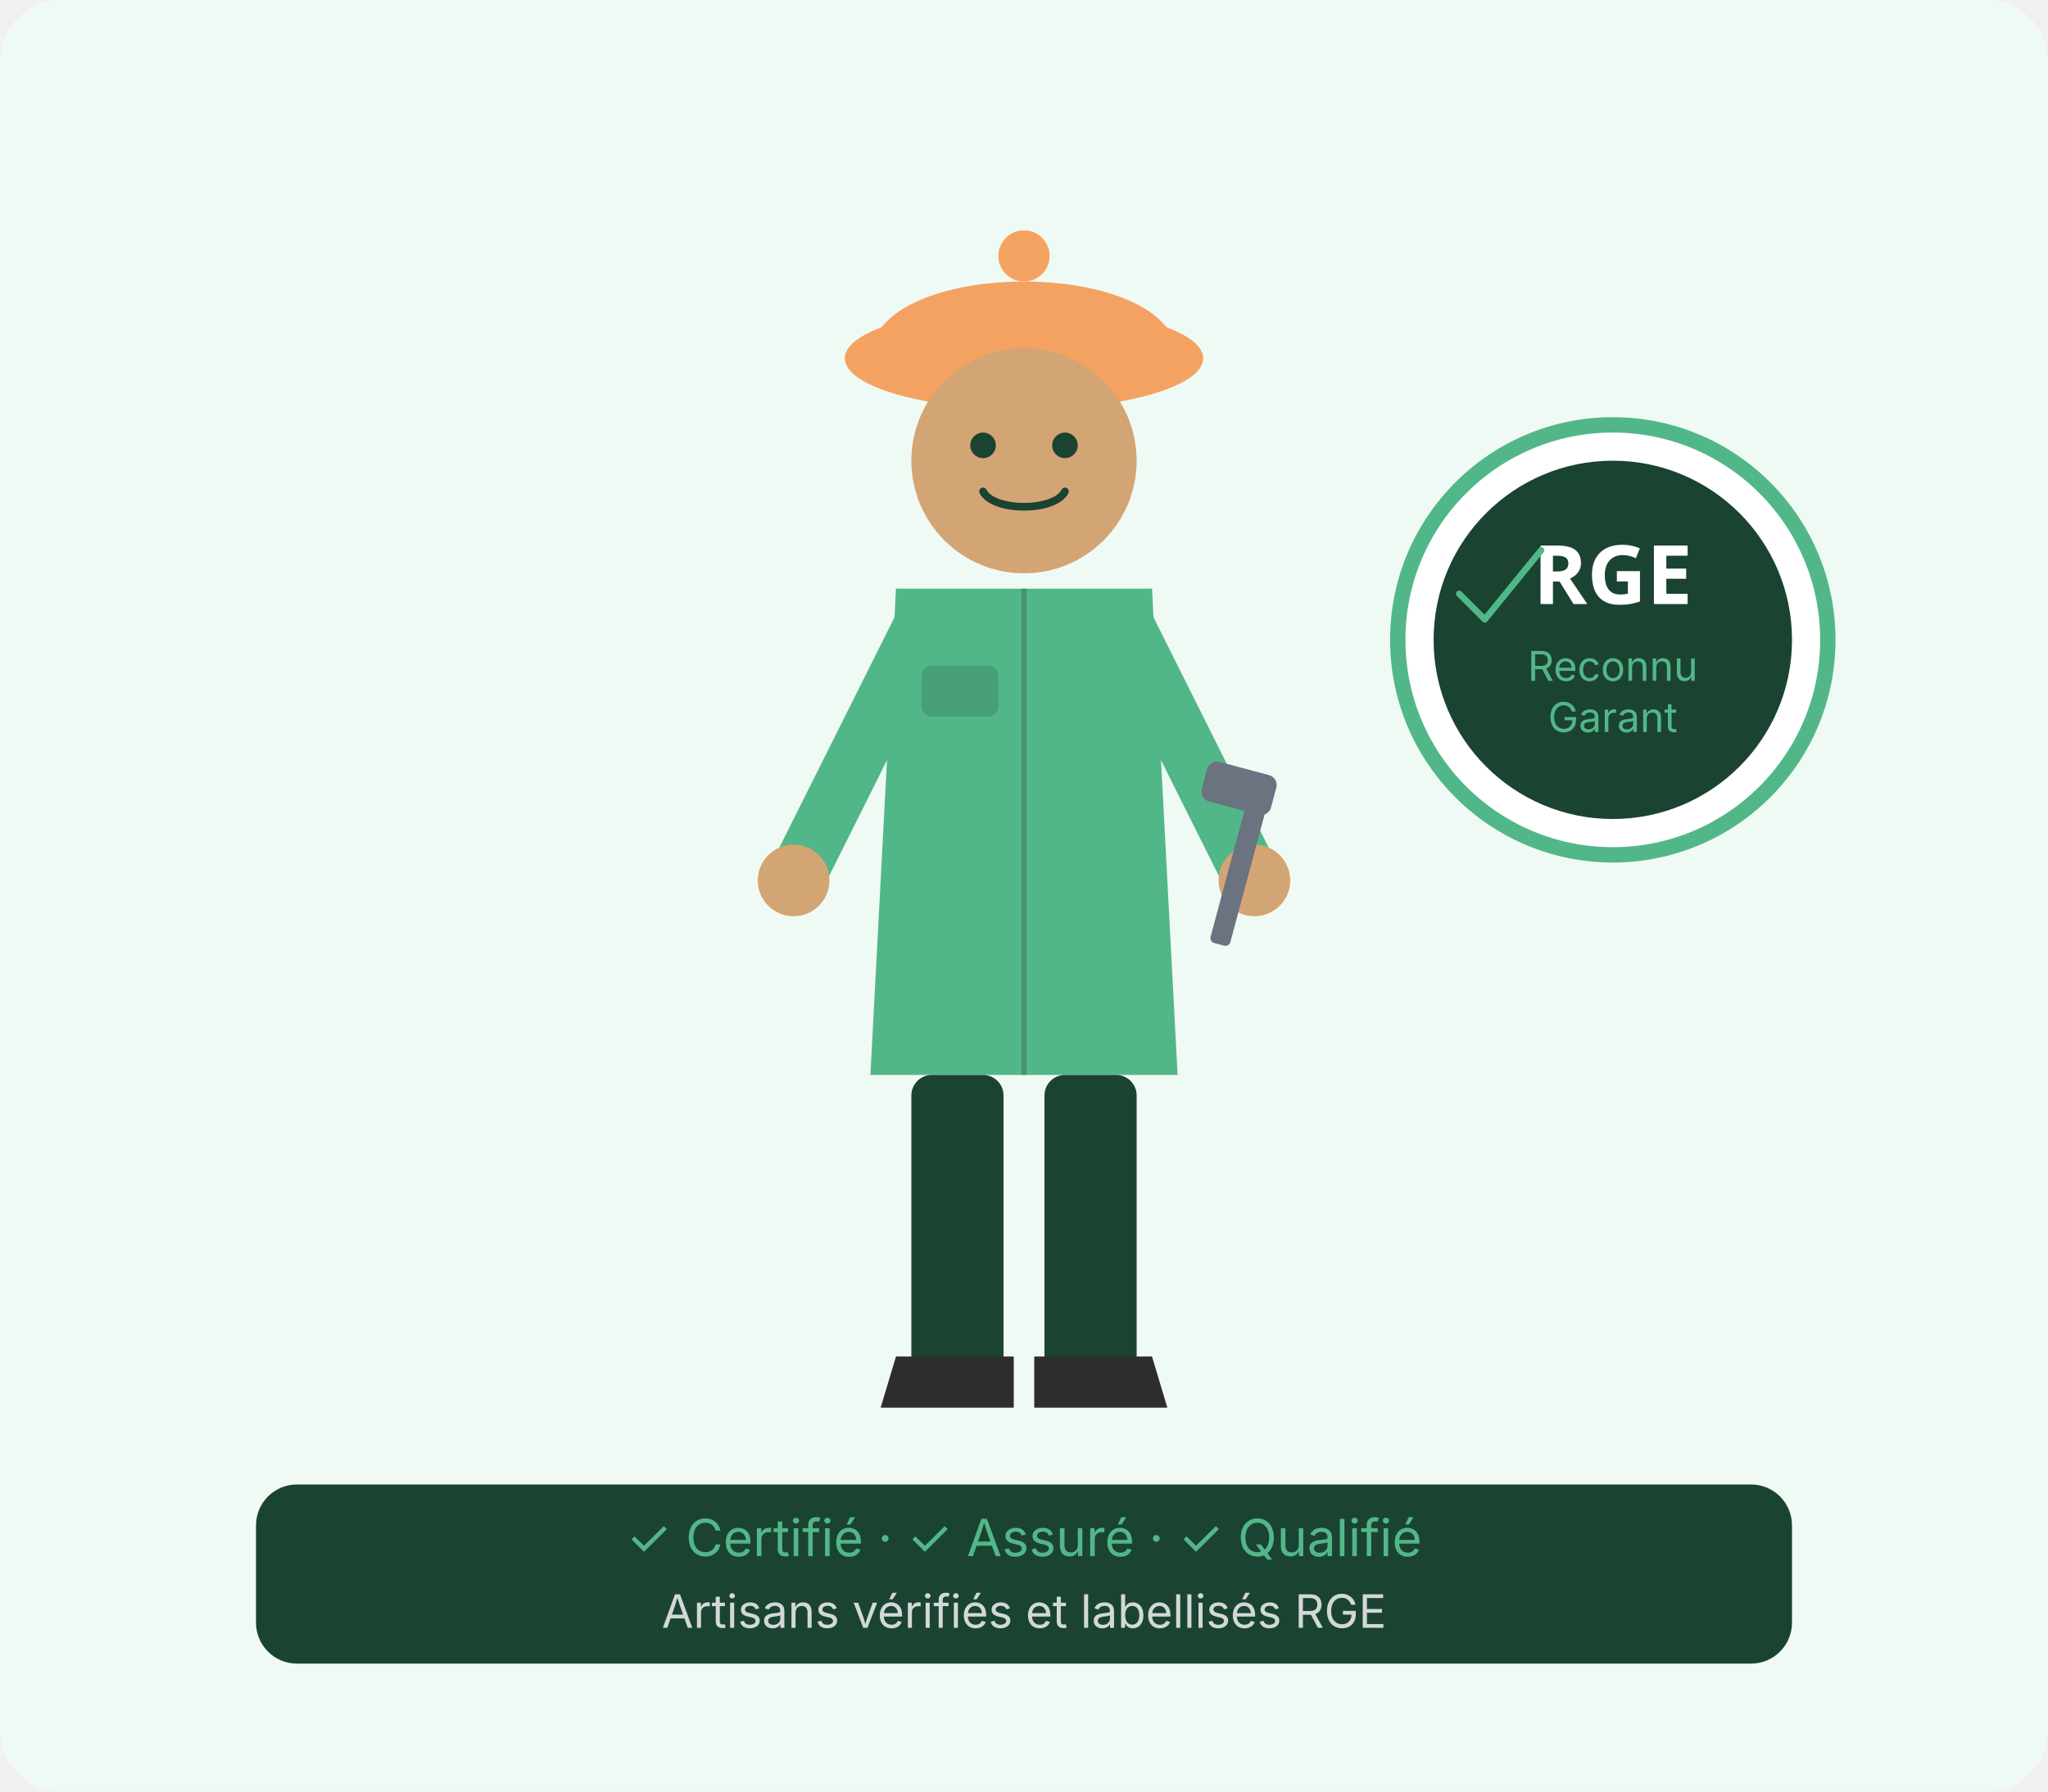
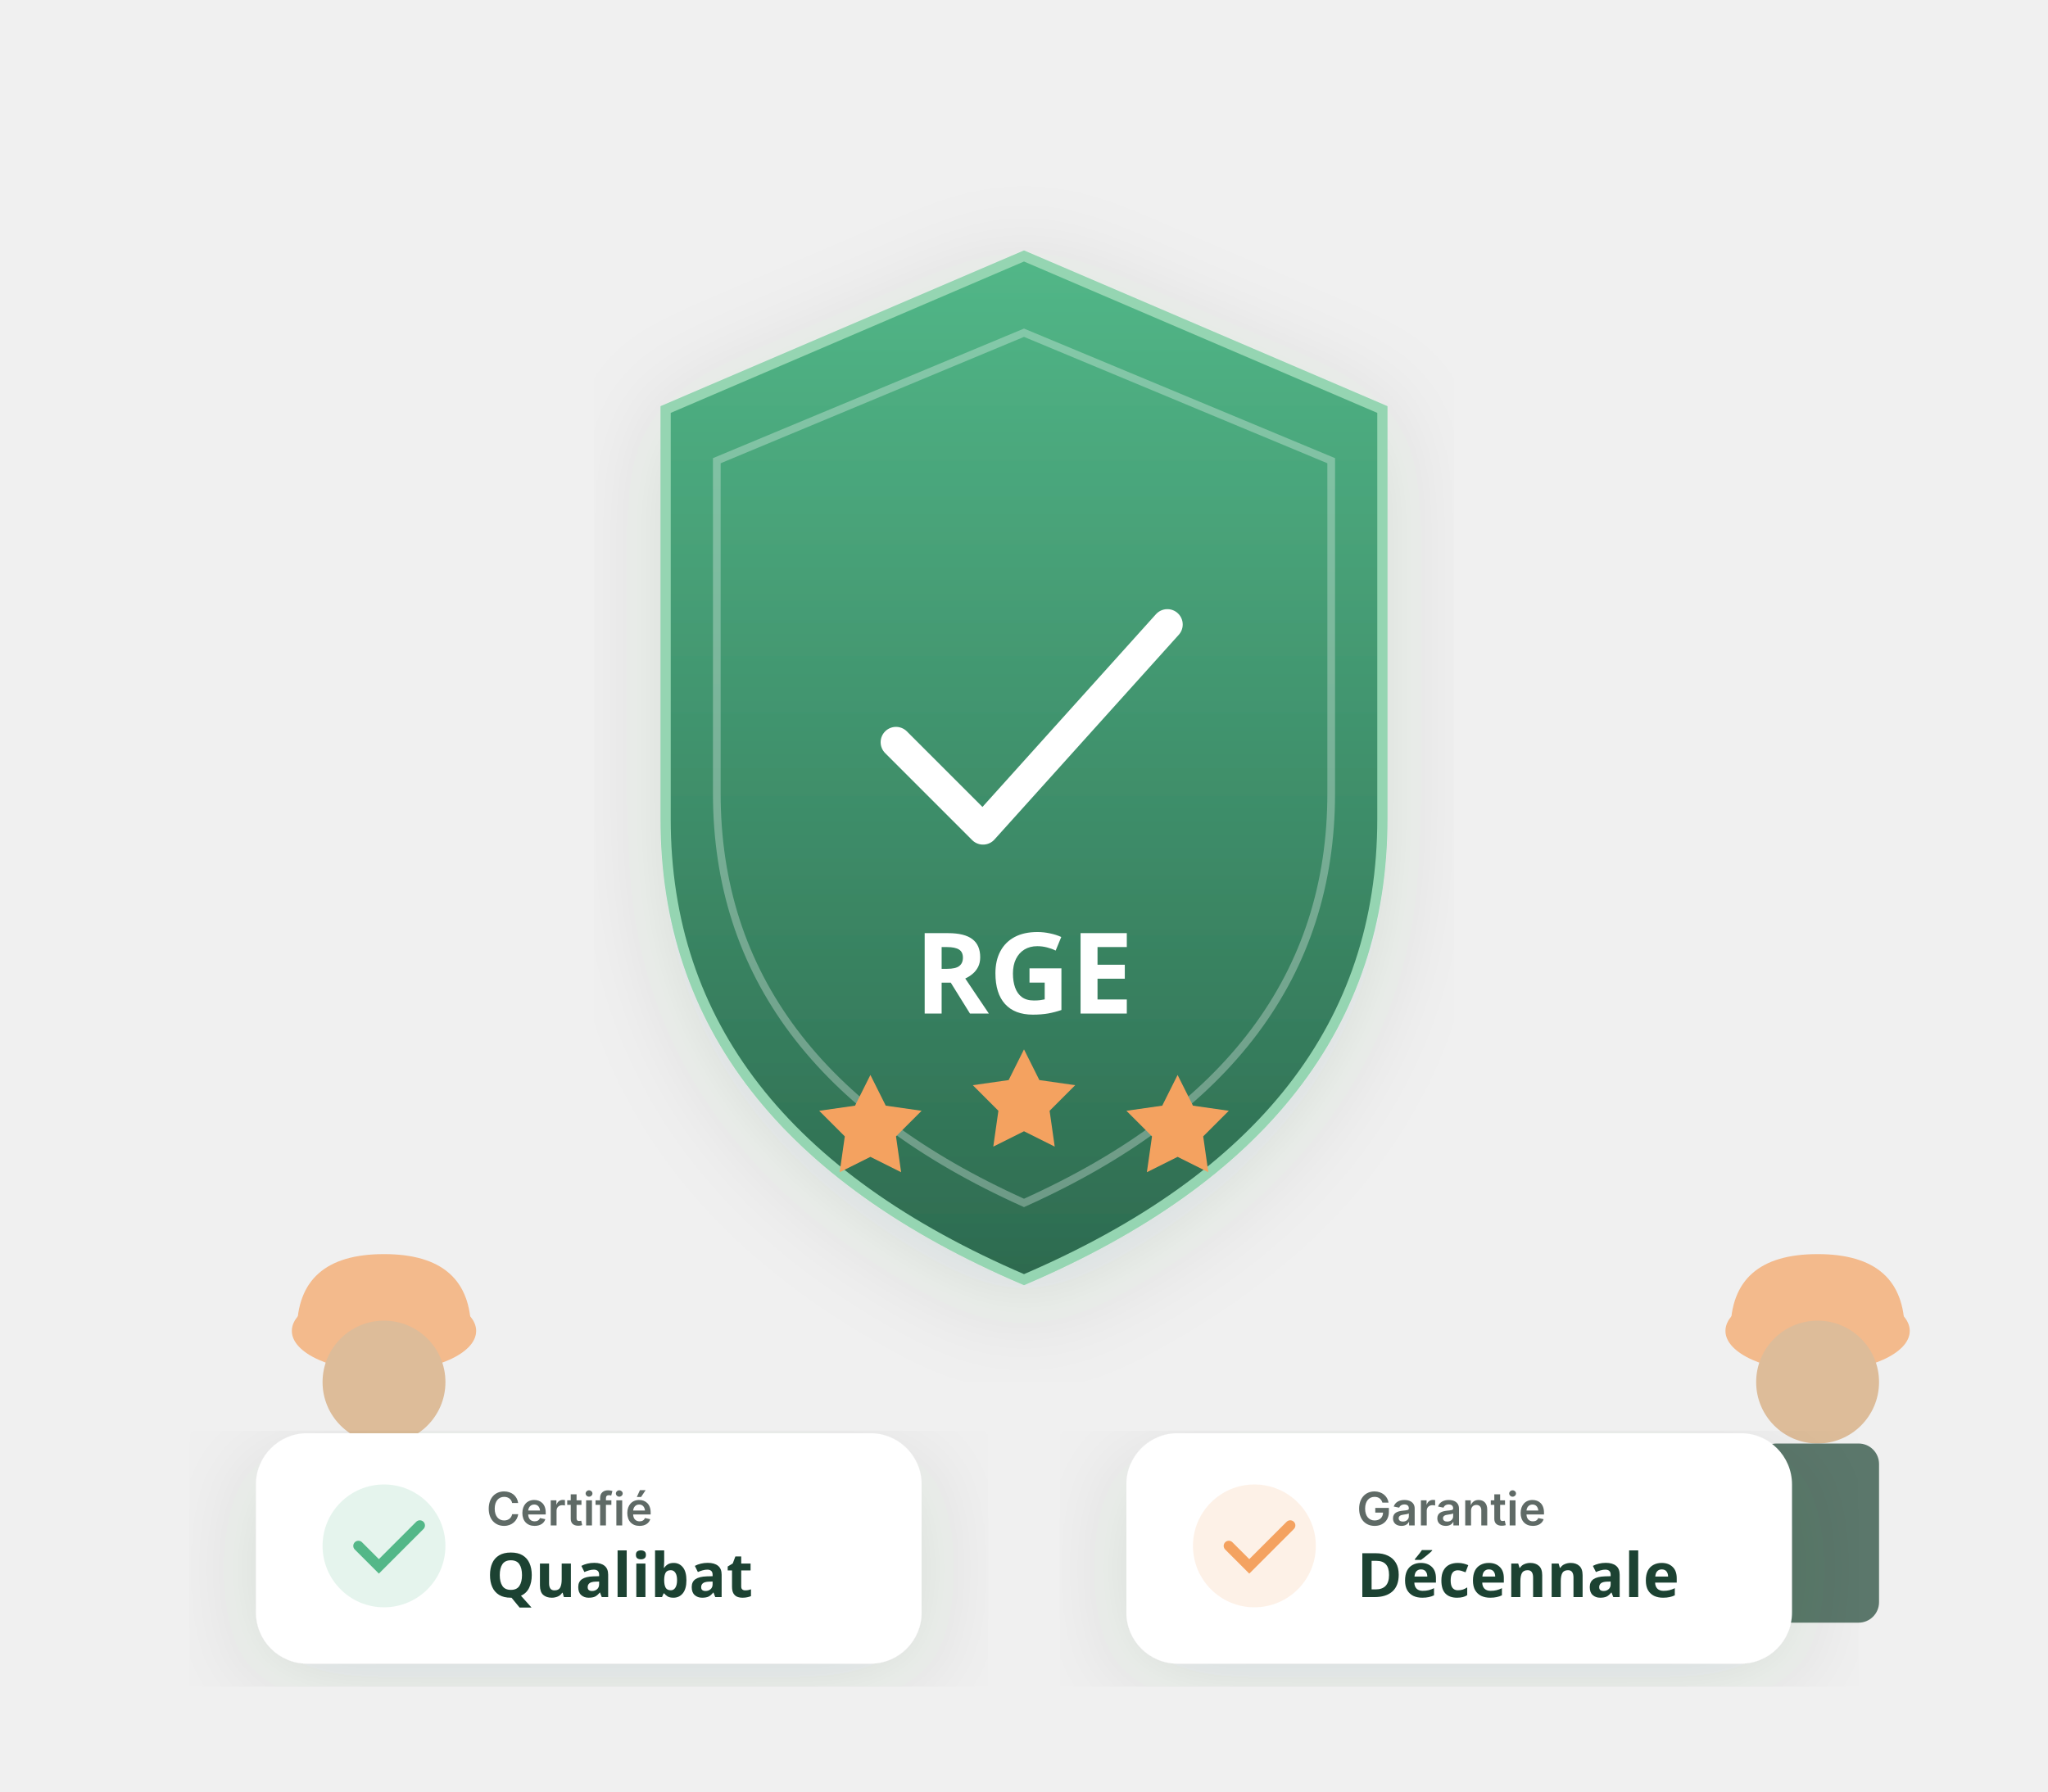
<svg xmlns="http://www.w3.org/2000/svg" viewBox="0 0 400 350" fill="none">
-   <rect width="400" height="350" fill="#F0FAF4" rx="12" />
-   <g transform="translate(150,40)">
-     <ellipse cx="50" cy="30" rx="35" ry="10" fill="#F4A261" />
-     <path d="M20 30C20 10 80 10 80 30" fill="#F4A261" />
-     <rect x="45" y="5" width="10" height="10" rx="5" fill="#F4A261" />
-     <circle cx="50" cy="50" r="22" fill="#D4A574" />
-     <circle cx="42" cy="47" r="2.5" fill="#1B4332" />
-     <circle cx="58" cy="47" r="2.5" fill="#1B4332" />
-     <path d="M42 56C44 60 56 60 58 56" stroke="#1B4332" stroke-width="1.5" fill="none" stroke-linecap="round" />
-     <path d="M25 75L75 75L80 170L20 170Z" fill="#52B788" />
-     <line x1="50" y1="75" x2="50" y2="170" stroke="#1B4332" stroke-width="1" opacity="0.3" />
-     <rect x="30" y="90" width="15" height="10" rx="2" fill="#1B4332" opacity="0.2" />
-     <path d="M25 80L0 130L10 135L30 95" fill="#52B788" />
-     <path d="M75 80L100 130L90 135L70 95" fill="#52B788" />
-     <circle cx="5" cy="132" r="7" fill="#D4A574" />
-     <circle cx="95" cy="132" r="7" fill="#D4A574" />
-     <rect x="90" y="115" width="4" height="30" rx="1" fill="#6B7280" transform="rotate(15,92,130)" />
-     <rect x="85" y="110" width="14" height="8" rx="2" fill="#6B7280" transform="rotate(15,92,114)" />
-     <rect x="28" y="170" width="18" height="60" rx="4" fill="#1B4332" />
-     <rect x="54" y="170" width="18" height="60" rx="4" fill="#1B4332" />
-     <path d="M25 225L48 225L48 235L22 235Z" rx="3" fill="#2D2D2D" />
-     <path d="M52 225L75 225L78 235L52 235Z" rx="3" fill="#2D2D2D" />
+   <defs>
+     <linearGradient id="rgeShield" x1="0" y1="0" x2="0" y2="1">
+       <stop offset="0%" stop-color="#52B788" />
+       <stop offset="100%" stop-color="#2D6A4F" />
+     </linearGradient>
+     <filter id="rgeShadow">
+       <feDropShadow dx="0" dy="4" stdDeviation="10" flood-color="#1B4332" flood-opacity="0.12" />
+     </filter>
+   </defs>
+   <g filter="url(#rgeShadow)" transform="translate(120, 40)">
+     <path d="M80 10 L150 40 L150 120 Q150 180 80 210 Q10 180 10 120 L10 40 Z" fill="url(#rgeShield)" />
+     <path d="M80 10 L150 40 L150 120 Q150 180 80 210 Q10 180 10 120 L10 40 Z" fill="none" stroke="#95D5B2" stroke-width="2" />
+     <path d="M80 25 L140 50 L140 115 Q140 168 80 195 Q20 168 20 115 L20 50 Z" fill="none" stroke="white" stroke-width="1.5" opacity="0.3" />
+     <path d="M55 105 L72 122 L108 82" stroke="white" stroke-width="6" fill="none" stroke-linecap="round" stroke-linejoin="round" />
+     <text x="80" y="158" font-family="Urbanist,sans-serif" font-size="22" fill="white" text-anchor="middle" font-weight="800">RGE</text>
+     <g fill="#F4A261">
+       <path d="M50 170l3 6 7 1-5 5 1 7-6-3-6 3 1-7-5-5 7-1z" />
+       <path d="M80 165l3 6 7 1-5 5 1 7-6-3-6 3 1-7-5-5 7-1z" />
+       <path d="M110 170l3 6 7 1-5 5 1 7-6-3-6 3 1-7-5-5 7-1z" />
+     </g>
  </g>
-   <g transform="translate(270,80)">
-     <circle cx="45" cy="45" r="42" fill="white" stroke="#52B788" stroke-width="3" />
-     <circle cx="45" cy="45" r="35" fill="#1B4332" />
-     <text x="45" y="38" font-family="Urbanist,sans-serif" font-size="16" fill="white" text-anchor="middle" font-weight="700">RGE</text>
-     <text x="45" y="53" font-family="Inter,sans-serif" font-size="8" fill="#52B788" text-anchor="middle">Reconnu</text>
-     <text x="45" y="63" font-family="Inter,sans-serif" font-size="8" fill="#52B788" text-anchor="middle">Garant</text>
-     <path d="M30 72L40 82L62 55" stroke="#52B788" stroke-width="2.5" fill="none" stroke-linecap="round" stroke-linejoin="round" transform="translate(0,0) scale(0.5)" />
+   <g transform="translate(30, 140)" opacity="0.7">
+     <ellipse cx="45" cy="120" rx="18" ry="8" fill="#F4A261" />
+     <path d="M28 120 Q28 105 45 105 Q62 105 62 120" fill="#F4A261" />
+     <circle cx="45" cy="130" r="12" fill="#D4A574" />
+     <rect x="33" y="142" width="24" height="35" rx="4" fill="#2D6A4F" />
+     <rect x="58" y="150" width="3" height="25" rx="1" fill="#9CA3AF" />
+     <rect x="54" y="147" width="11" height="6" rx="2" fill="#6B7280" />
  </g>
-   <g transform="translate(50,290)">
-     <rect x="0" y="0" width="300" height="35" rx="8" fill="#1B4332" />
-     <text x="150" y="14" font-family="Inter,sans-serif" font-size="10" fill="#52B788" text-anchor="middle">✓ Certifié  ·  ✓ Assuré  ·  ✓ Qualifié</text>
-     <text x="150" y="28" font-family="Inter,sans-serif" font-size="9" fill="white" text-anchor="middle" opacity="0.8">Artisans vérifiés et labellisés RGE</text>
+   <g transform="translate(310, 140)" opacity="0.7">
+     <ellipse cx="45" cy="120" rx="18" ry="8" fill="#F4A261" />
+     <path d="M28 120 Q28 105 45 105 Q62 105 62 120" fill="#F4A261" />
+     <circle cx="45" cy="130" r="12" fill="#D4A574" />
+     <rect x="33" y="142" width="24" height="35" rx="4" fill="#1B4332" />
+     <rect x="20" y="155" width="14" height="18" rx="2" fill="white" stroke="#D1D5DB" stroke-width="1" />
+     <line x1="23" y1="161" x2="31" y2="161" stroke="#D1D5DB" stroke-width="1" />
+     <line x1="23" y1="165" x2="31" y2="165" stroke="#D1D5DB" stroke-width="1" />
+     <line x1="23" y1="169" x2="29" y2="169" stroke="#D1D5DB" stroke-width="1" />
+   </g>
+   <g transform="translate(50, 280)" filter="url(#rgeShadow)">
+     <rect x="0" y="0" width="130" height="45" rx="10" fill="white" />
+     <circle cx="25" cy="22" r="12" fill="#52B788" opacity="0.15" />
+     <path d="M20 22l4 4 8-8" stroke="#52B788" stroke-width="2" fill="none" stroke-linecap="round" />
+     <text x="45" y="18" font-family="Inter,sans-serif" font-size="9" fill="#5F6B66" font-weight="600">Certifié</text>
+     <text x="45" y="32" font-family="Urbanist,sans-serif" font-size="12" fill="#1B4332" font-weight="700">Qualibat</text>
+   </g>
+   <g transform="translate(220, 280)" filter="url(#rgeShadow)">
+     <rect x="0" y="0" width="130" height="45" rx="10" fill="white" />
+     <circle cx="25" cy="22" r="12" fill="#F4A261" opacity="0.15" />
+     <path d="M20 22l4 4 8-8" stroke="#F4A261" stroke-width="2" fill="none" stroke-linecap="round" />
+     <text x="45" y="18" font-family="Inter,sans-serif" font-size="9" fill="#5F6B66" font-weight="600">Garantie</text>
+     <text x="45" y="32" font-family="Urbanist,sans-serif" font-size="12" fill="#1B4332" font-weight="700">Décennale</text>
  </g>
</svg>
